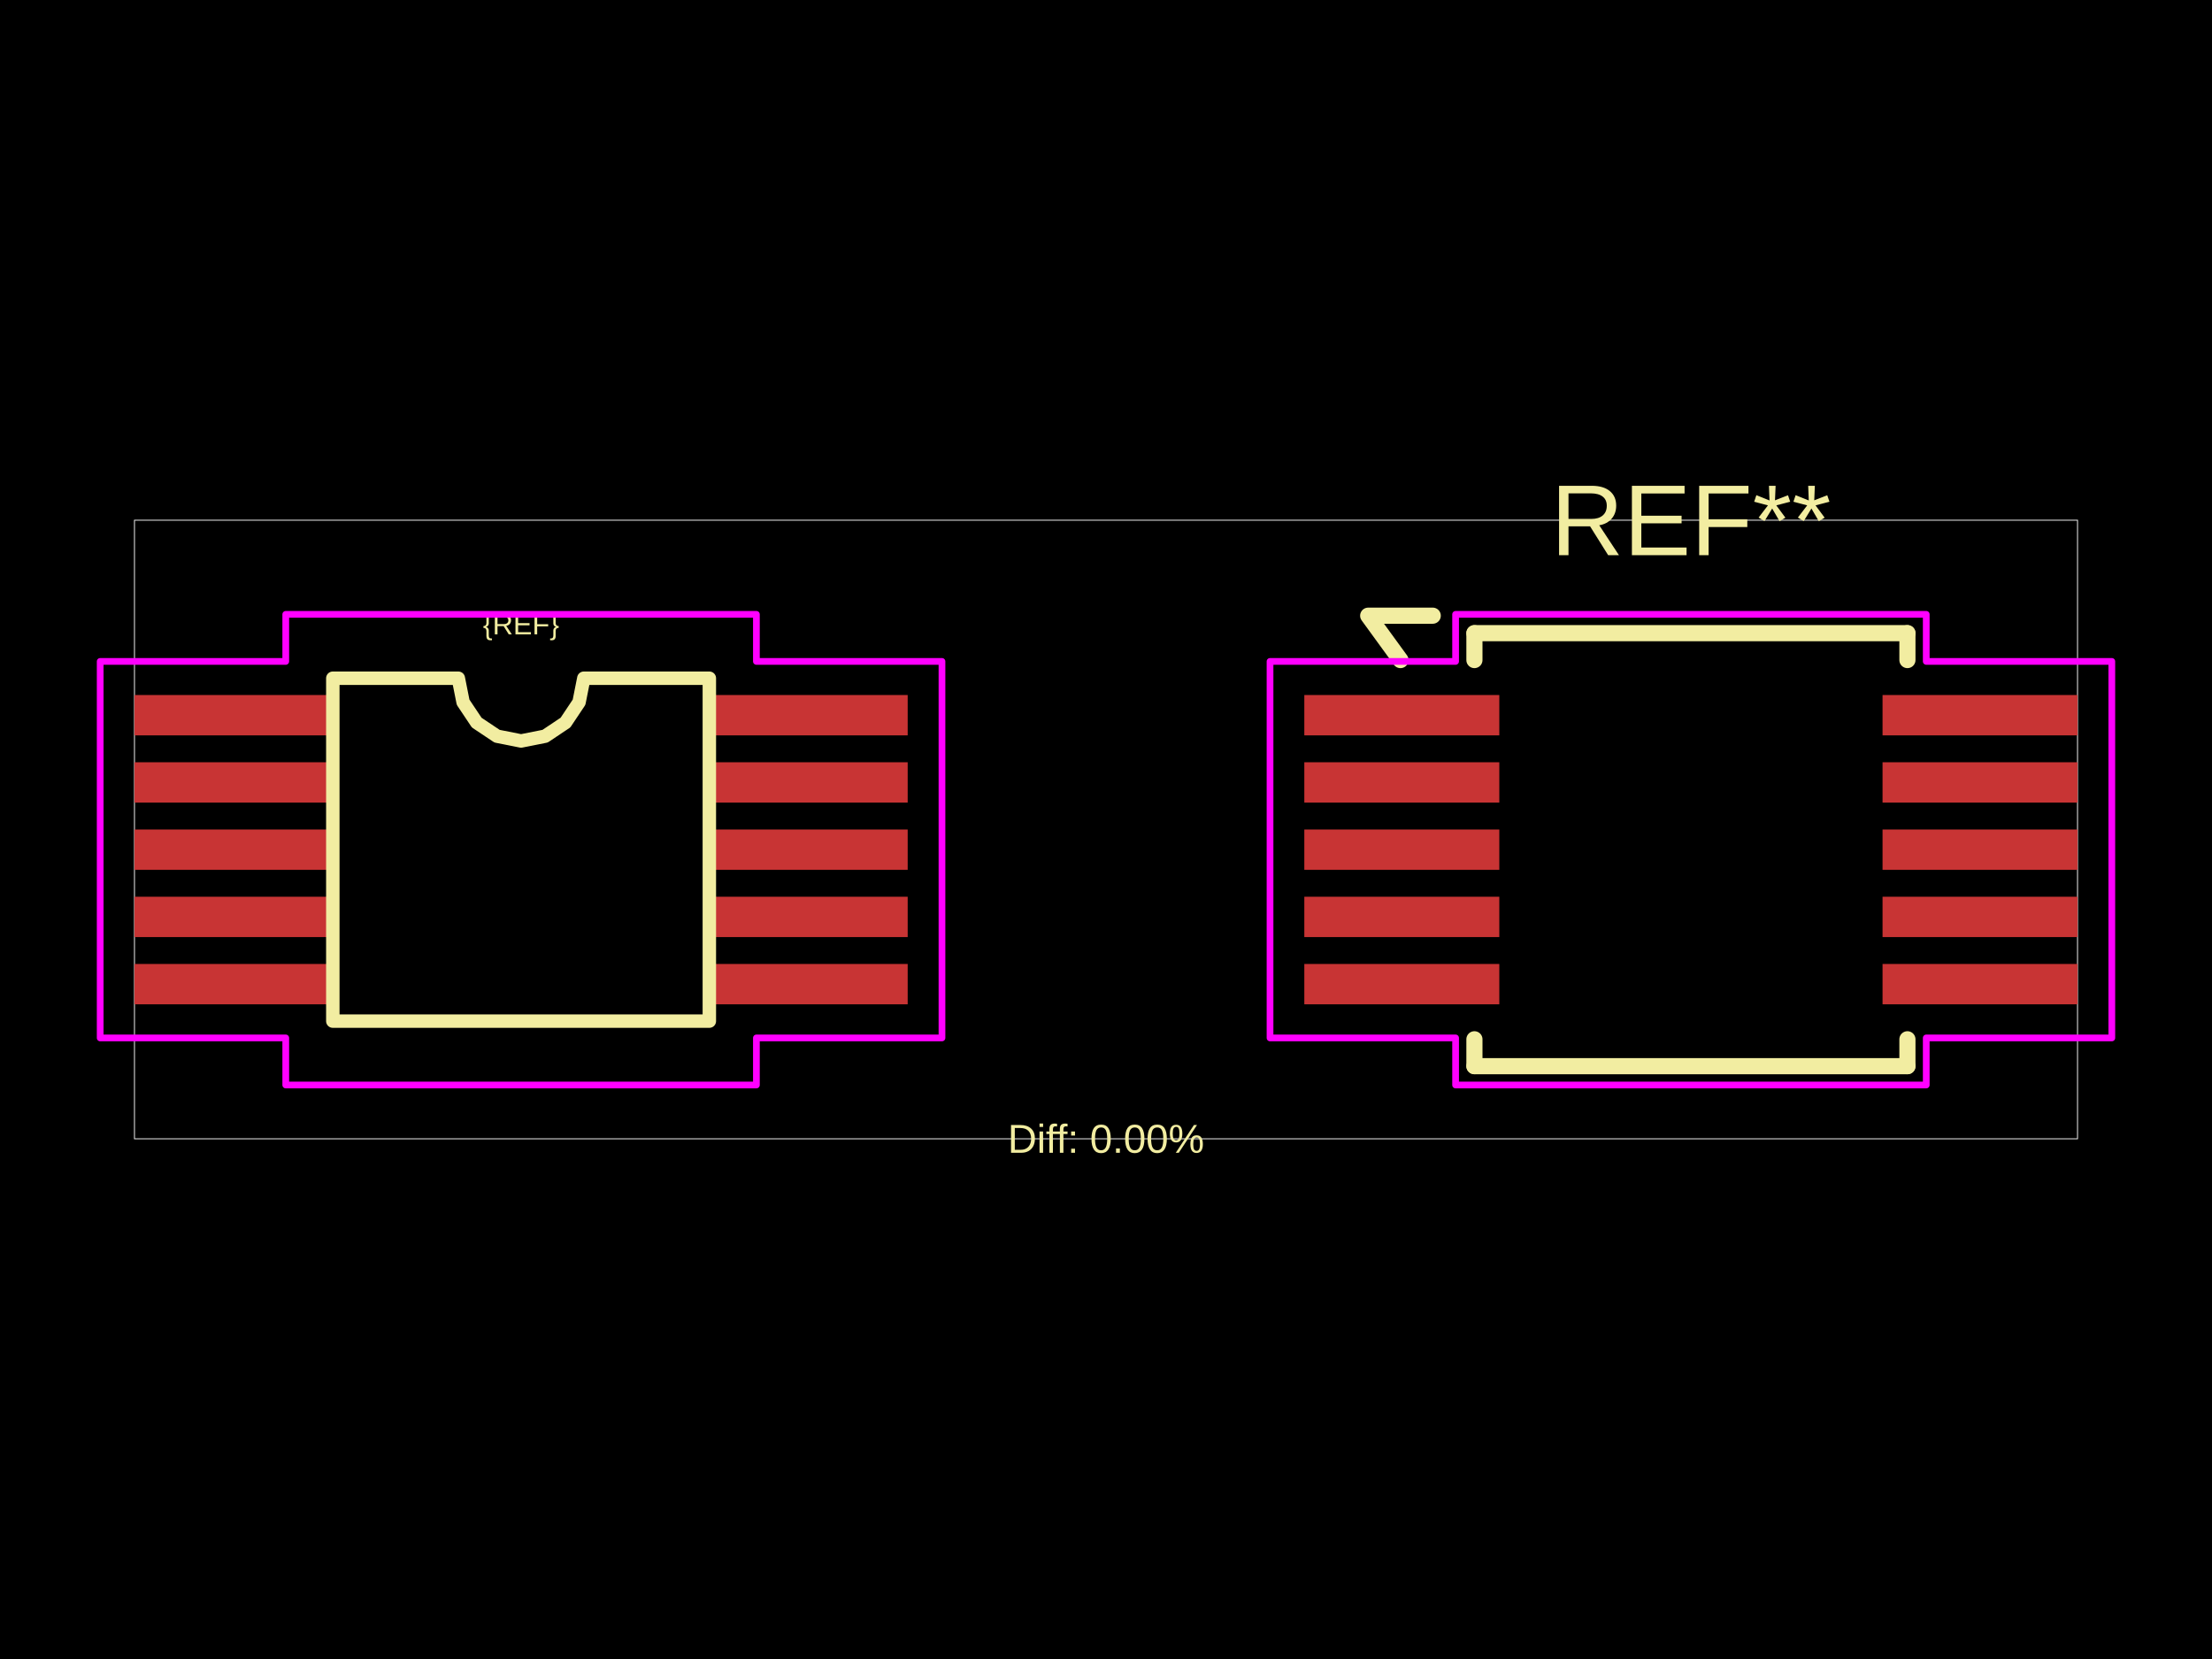
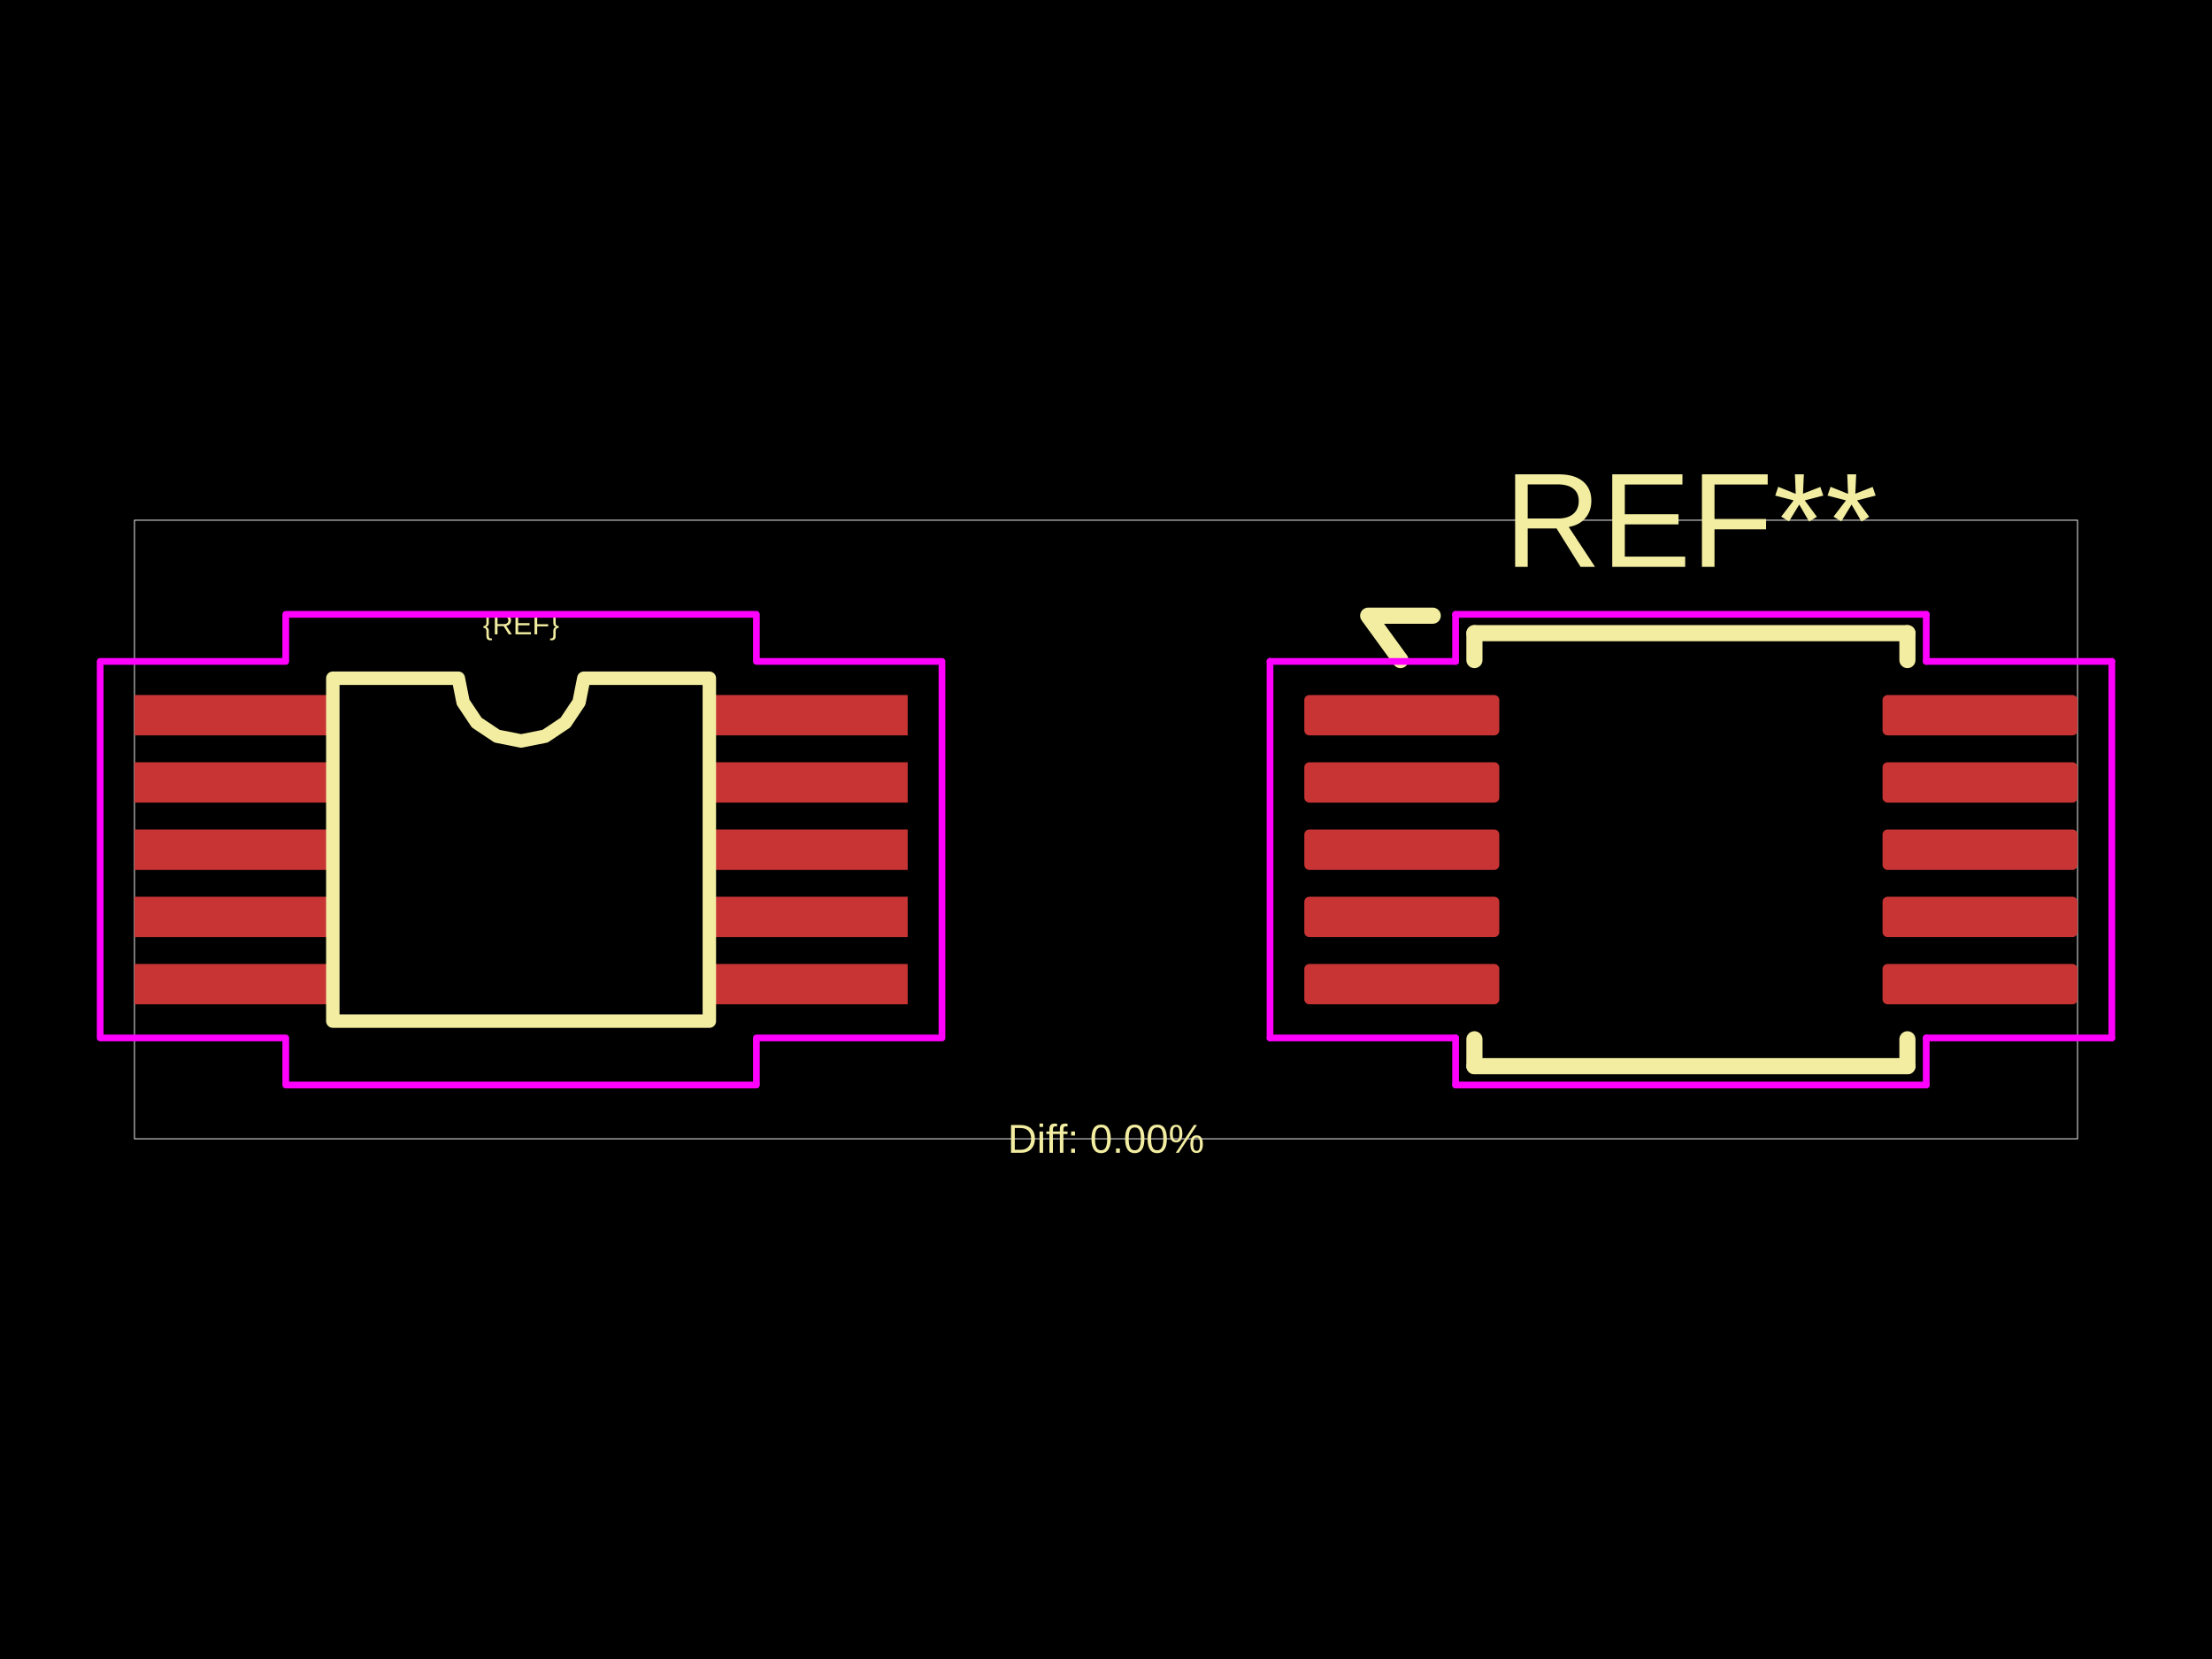
<svg xmlns="http://www.w3.org/2000/svg" width="800" height="600">
  <style />
  <rect class="boundary" x="0" y="0" fill="#000" width="800" height="600" data-type="pcb_background" data-pcb-layer="global" />
  <rect class="pcb-boundary" fill="none" stroke="#fff" stroke-width="0.3" x="48.633" y="188.143" width="702.733" height="223.714" data-type="pcb_boundary" data-pcb-layer="global" />
  <rect class="pcb-pad" fill="rgb(200, 52, 52)" x="48.633" y="251.367" width="70.519" height="14.59" data-type="pcb_smtpad" data-pcb-layer="top" />
  <rect class="pcb-pad" fill="rgb(200, 52, 52)" x="48.633" y="275.683" width="70.519" height="14.59" data-type="pcb_smtpad" data-pcb-layer="top" />
  <rect class="pcb-pad" fill="rgb(200, 52, 52)" x="48.633" y="300" width="70.519" height="14.59" data-type="pcb_smtpad" data-pcb-layer="top" />
  <rect class="pcb-pad" fill="rgb(200, 52, 52)" x="48.633" y="324.317" width="70.519" height="14.59" data-type="pcb_smtpad" data-pcb-layer="top" />
  <rect class="pcb-pad" fill="rgb(200, 52, 52)" x="48.633" y="348.633" width="70.519" height="14.59" data-type="pcb_smtpad" data-pcb-layer="top" />
  <rect class="pcb-pad" fill="rgb(200, 52, 52)" x="257.757" y="348.633" width="70.519" height="14.59" data-type="pcb_smtpad" data-pcb-layer="top" />
  <rect class="pcb-pad" fill="rgb(200, 52, 52)" x="257.757" y="324.317" width="70.519" height="14.59" data-type="pcb_smtpad" data-pcb-layer="top" />
  <rect class="pcb-pad" fill="rgb(200, 52, 52)" x="257.757" y="300" width="70.519" height="14.59" data-type="pcb_smtpad" data-pcb-layer="top" />
  <rect class="pcb-pad" fill="rgb(200, 52, 52)" x="257.757" y="275.683" width="70.519" height="14.59" data-type="pcb_smtpad" data-pcb-layer="top" />
  <rect class="pcb-pad" fill="rgb(200, 52, 52)" x="257.757" y="251.367" width="70.519" height="14.59" data-type="pcb_smtpad" data-pcb-layer="top" />
-   <rect class="pcb-pad" fill="rgb(200, 52, 52)" x="471.724" y="251.367" width="70.519" height="14.59" data-type="pcb_smtpad" data-pcb-layer="top" />
-   <rect class="pcb-pad" fill="rgb(200, 52, 52)" x="471.724" y="275.683" width="70.519" height="14.59" data-type="pcb_smtpad" data-pcb-layer="top" />
-   <rect class="pcb-pad" fill="rgb(200, 52, 52)" x="471.724" y="300" width="70.519" height="14.59" data-type="pcb_smtpad" data-pcb-layer="top" />
-   <rect class="pcb-pad" fill="rgb(200, 52, 52)" x="471.724" y="324.317" width="70.519" height="14.59" data-type="pcb_smtpad" data-pcb-layer="top" />
-   <rect class="pcb-pad" fill="rgb(200, 52, 52)" x="471.724" y="348.633" width="70.519" height="14.59" data-type="pcb_smtpad" data-pcb-layer="top" />
-   <rect class="pcb-pad" fill="rgb(200, 52, 52)" x="680.848" y="348.633" width="70.519" height="14.59" data-type="pcb_smtpad" data-pcb-layer="top" />
-   <rect class="pcb-pad" fill="rgb(200, 52, 52)" x="680.848" y="324.317" width="70.519" height="14.59" data-type="pcb_smtpad" data-pcb-layer="top" />
-   <rect class="pcb-pad" fill="rgb(200, 52, 52)" x="680.848" y="300" width="70.519" height="14.59" data-type="pcb_smtpad" data-pcb-layer="top" />
-   <rect class="pcb-pad" fill="rgb(200, 52, 52)" x="680.848" y="275.683" width="70.519" height="14.59" data-type="pcb_smtpad" data-pcb-layer="top" />
-   <rect class="pcb-pad" fill="rgb(200, 52, 52)" x="680.848" y="251.367" width="70.519" height="14.59" data-type="pcb_smtpad" data-pcb-layer="top" />
+   <rect class="pcb-pad" fill="rgb(200, 52, 52)" x="471.724" y="251.367" width="70.519" height="14.59" data-type="pcb_smtpad" data-pcb-layer="top" rx="1.824" ry="1.824" />
+   <rect class="pcb-pad" fill="rgb(200, 52, 52)" x="471.724" y="275.683" width="70.519" height="14.59" data-type="pcb_smtpad" data-pcb-layer="top" rx="1.824" ry="1.824" />
+   <rect class="pcb-pad" fill="rgb(200, 52, 52)" x="471.724" y="300" width="70.519" height="14.59" data-type="pcb_smtpad" data-pcb-layer="top" rx="1.824" ry="1.824" />
+   <rect class="pcb-pad" fill="rgb(200, 52, 52)" x="471.724" y="324.317" width="70.519" height="14.59" data-type="pcb_smtpad" data-pcb-layer="top" rx="1.824" ry="1.824" />
+   <rect class="pcb-pad" fill="rgb(200, 52, 52)" x="471.724" y="348.633" width="70.519" height="14.59" data-type="pcb_smtpad" data-pcb-layer="top" rx="1.824" ry="1.824" />
+   <rect class="pcb-pad" fill="rgb(200, 52, 52)" x="680.848" y="348.633" width="70.519" height="14.59" data-type="pcb_smtpad" data-pcb-layer="top" rx="1.824" ry="1.824" />
+   <rect class="pcb-pad" fill="rgb(200, 52, 52)" x="680.848" y="324.317" width="70.519" height="14.59" data-type="pcb_smtpad" data-pcb-layer="top" rx="1.824" ry="1.824" />
+   <rect class="pcb-pad" fill="rgb(200, 52, 52)" x="680.848" y="300" width="70.519" height="14.59" data-type="pcb_smtpad" data-pcb-layer="top" rx="1.824" ry="1.824" />
+   <rect class="pcb-pad" fill="rgb(200, 52, 52)" x="680.848" y="275.683" width="70.519" height="14.59" data-type="pcb_smtpad" data-pcb-layer="top" rx="1.824" ry="1.824" />
+   <rect class="pcb-pad" fill="rgb(200, 52, 52)" x="680.848" y="251.367" width="70.519" height="14.59" data-type="pcb_smtpad" data-pcb-layer="top" rx="1.824" ry="1.824" />
  <path class="pcb-silkscreen pcb-silkscreen-top" d="M 120.368 369.303 L 120.368 245.287 L 165.759 245.287 L 167.487 253.973 L 172.406 261.336 L 179.769 266.255 L 188.455 267.983 L 197.14 266.255 L 204.503 261.336 L 209.423 253.973 L 211.15 245.287 L 256.542 245.287 L 256.542 369.303 L 120.368 369.303 Z" fill="none" stroke="#f2eda1" stroke-width="4.863" stroke-linecap="round" stroke-linejoin="round" data-pcb-component-id="" data-pcb-silkscreen-path-id="silkscreen_path_1" data-type="pcb_silkscreen_path" data-pcb-layer="top" />
  <text x="0" y="0" dx="0" dy="0" fill="#f2eda1" font-family="Arial, sans-serif" font-size="10.335" text-anchor="middle" dominant-baseline="central" transform="matrix(1,0,0,1,188.4547,225.834)" class="pcb-silkscreen-text pcb-silkscreen-top" data-pcb-silkscreen-text-id="pcb_component_1" stroke="none" data-type="pcb_silkscreen_text" data-pcb-layer="top">{REF}</text>
+   <text x="0" y="0" dx="0" dy="0" fill="#f2eda1" font-family="Arial, sans-serif" font-size="48.633" text-anchor="middle" dominant-baseline="central" transform="matrix(1,0,0,1,611.5453,188.143)" class="pcb-silkscreen-text pcb-silkscreen-top" data-pcb-silkscreen-text-id="pcb_component_0" stroke="none" data-type="pcb_silkscreen_text" data-pcb-layer="top">REF**</text>
  <path class="pcb-silkscreen pcb-silkscreen-top" d="M 533.245 228.995 L 689.845 228.995" fill="none" stroke="#f2eda1" stroke-width="5.836" stroke-linecap="round" stroke-linejoin="round" data-pcb-component-id="pcb_component_0" data-pcb-silkscreen-path-id="pcb_silkscreen_path_0" data-type="pcb_silkscreen_path" data-pcb-layer="top" />
  <path class="pcb-silkscreen pcb-silkscreen-top" d="M 533.245 238.722 L 533.245 228.995" fill="none" stroke="#f2eda1" stroke-width="5.836" stroke-linecap="round" stroke-linejoin="round" data-pcb-component-id="pcb_component_0" data-pcb-silkscreen-path-id="pcb_silkscreen_path_1" data-type="pcb_silkscreen_path" data-pcb-layer="top" />
  <path class="pcb-silkscreen pcb-silkscreen-top" d="M 533.245 385.595 L 533.245 375.868" fill="none" stroke="#f2eda1" stroke-width="5.836" stroke-linecap="round" stroke-linejoin="round" data-pcb-component-id="pcb_component_0" data-pcb-silkscreen-path-id="pcb_silkscreen_path_2" data-type="pcb_silkscreen_path" data-pcb-layer="top" />
  <path class="pcb-silkscreen pcb-silkscreen-top" d="M 689.845 228.995 L 689.845 238.722" fill="none" stroke="#f2eda1" stroke-width="5.836" stroke-linecap="round" stroke-linejoin="round" data-pcb-component-id="pcb_component_0" data-pcb-silkscreen-path-id="pcb_silkscreen_path_3" data-type="pcb_silkscreen_path" data-pcb-layer="top" />
  <path class="pcb-silkscreen pcb-silkscreen-top" d="M 689.845 375.868 L 689.845 385.595" fill="none" stroke="#f2eda1" stroke-width="5.836" stroke-linecap="round" stroke-linejoin="round" data-pcb-component-id="pcb_component_0" data-pcb-silkscreen-path-id="pcb_silkscreen_path_4" data-type="pcb_silkscreen_path" data-pcb-layer="top" />
  <path class="pcb-silkscreen pcb-silkscreen-top" d="M 689.845 385.595 L 533.245 385.595" fill="none" stroke="#f2eda1" stroke-width="5.836" stroke-linecap="round" stroke-linejoin="round" data-pcb-component-id="pcb_component_0" data-pcb-silkscreen-path-id="pcb_silkscreen_path_5" data-type="pcb_silkscreen_path" data-pcb-layer="top" />
  <path class="pcb-silkscreen pcb-silkscreen-top" d="M 506.497 238.722 L 494.825 222.673 L 518.169 222.673" fill="none" stroke="#f2eda1" stroke-width="5.836" stroke-linecap="round" stroke-linejoin="round" data-pcb-component-id="pcb_component_0" data-pcb-silkscreen-path-id="pcb_silkscreen_path_6" data-type="pcb_silkscreen_path" data-pcb-layer="top" />
-   <text x="0" y="0" dx="0" dy="0" fill="#f2eda1" font-family="Arial, sans-serif" font-size="36.475" text-anchor="middle" dominant-baseline="central" transform="matrix(1,0,0,1,611.5453,188.143)" class="pcb-silkscreen-text pcb-silkscreen-top" data-pcb-silkscreen-text-id="pcb_component_0" stroke="none" data-type="pcb_silkscreen_text" data-pcb-layer="top">REF**</text>
  <text x="0" y="0" dx="0" dy="0" fill="#f2eda1" font-family="Arial, sans-serif" font-size="14.59" text-anchor="middle" dominant-baseline="central" transform="matrix(1,0,0,1,400,411.857)" class="pcb-silkscreen-text pcb-silkscreen-top" data-pcb-silkscreen-text-id="" stroke="none" data-type="pcb_silkscreen_text" data-pcb-layer="top">Diff: 0.00%</text>
  <polygon points="36.232,239.208 103.346,239.208 103.346,222.186 273.563,222.186 273.563,239.208 340.677,239.208 340.677,375.382 273.563,375.382 273.563,392.404 103.346,392.404 103.346,375.382 36.232,375.382" class="pcb-courtyard-outline pcb-courtyard-top" data-pcb-courtyard-outline-id="" data-type="pcb_courtyard_outline" data-pcb-layer="top" fill="none" stroke="#FF00FF" stroke-width="2.432" stroke-linejoin="round" />
-   <polygon points="459.323,239.208 526.437,239.208 526.437,222.186 696.654,222.186 696.654,239.208 763.768,239.208 763.768,375.382 696.654,375.382 696.654,392.404 526.437,392.404 526.437,375.382 459.323,375.382" class="pcb-courtyard-outline pcb-courtyard-top" data-pcb-courtyard-outline-id="pcb_courtyard_outline_0" data-type="pcb_courtyard_outline" data-pcb-layer="top" fill="none" stroke="#FF00FF" stroke-width="2.432" stroke-linejoin="round" />
+   <polygon points="459.323,239.208 526.437,239.208" class="pcb-courtyard-outline pcb-courtyard-top" data-pcb-courtyard-outline-id="pcb_courtyard_outline_0" data-type="pcb_courtyard_outline" data-pcb-layer="top" fill="none" stroke="#FF00FF" stroke-width="2.432" stroke-linejoin="round" />
+   <polygon points="459.323,375.382 459.323,239.208" class="pcb-courtyard-outline pcb-courtyard-top" data-pcb-courtyard-outline-id="pcb_courtyard_outline_1" data-type="pcb_courtyard_outline" data-pcb-layer="top" fill="none" stroke="#FF00FF" stroke-width="2.432" stroke-linejoin="round" />
+   <polygon points="526.437,222.186 696.654,222.186" class="pcb-courtyard-outline pcb-courtyard-top" data-pcb-courtyard-outline-id="pcb_courtyard_outline_2" data-type="pcb_courtyard_outline" data-pcb-layer="top" fill="none" stroke="#FF00FF" stroke-width="2.432" stroke-linejoin="round" />
+   <polygon points="526.437,239.208 526.437,222.186" class="pcb-courtyard-outline pcb-courtyard-top" data-pcb-courtyard-outline-id="pcb_courtyard_outline_3" data-type="pcb_courtyard_outline" data-pcb-layer="top" fill="none" stroke="#FF00FF" stroke-width="2.432" stroke-linejoin="round" />
+   <polygon points="526.437,375.382 459.323,375.382" class="pcb-courtyard-outline pcb-courtyard-top" data-pcb-courtyard-outline-id="pcb_courtyard_outline_4" data-type="pcb_courtyard_outline" data-pcb-layer="top" fill="none" stroke="#FF00FF" stroke-width="2.432" stroke-linejoin="round" />
+   <polygon points="526.437,392.404 526.437,375.382" class="pcb-courtyard-outline pcb-courtyard-top" data-pcb-courtyard-outline-id="pcb_courtyard_outline_5" data-type="pcb_courtyard_outline" data-pcb-layer="top" fill="none" stroke="#FF00FF" stroke-width="2.432" stroke-linejoin="round" />
+   <polygon points="696.654,222.186 696.654,239.208" class="pcb-courtyard-outline pcb-courtyard-top" data-pcb-courtyard-outline-id="pcb_courtyard_outline_6" data-type="pcb_courtyard_outline" data-pcb-layer="top" fill="none" stroke="#FF00FF" stroke-width="2.432" stroke-linejoin="round" />
+   <polygon points="696.654,239.208 763.768,239.208" class="pcb-courtyard-outline pcb-courtyard-top" data-pcb-courtyard-outline-id="pcb_courtyard_outline_7" data-type="pcb_courtyard_outline" data-pcb-layer="top" fill="none" stroke="#FF00FF" stroke-width="2.432" stroke-linejoin="round" />
+   <polygon points="696.654,375.382 696.654,392.404" class="pcb-courtyard-outline pcb-courtyard-top" data-pcb-courtyard-outline-id="pcb_courtyard_outline_8" data-type="pcb_courtyard_outline" data-pcb-layer="top" fill="none" stroke="#FF00FF" stroke-width="2.432" stroke-linejoin="round" />
+   <polygon points="696.654,392.404 526.437,392.404" class="pcb-courtyard-outline pcb-courtyard-top" data-pcb-courtyard-outline-id="pcb_courtyard_outline_9" data-type="pcb_courtyard_outline" data-pcb-layer="top" fill="none" stroke="#FF00FF" stroke-width="2.432" stroke-linejoin="round" />
+   <polygon points="763.768,239.208 763.768,375.382" class="pcb-courtyard-outline pcb-courtyard-top" data-pcb-courtyard-outline-id="pcb_courtyard_outline_10" data-type="pcb_courtyard_outline" data-pcb-layer="top" fill="none" stroke="#FF00FF" stroke-width="2.432" stroke-linejoin="round" />
+   <polygon points="763.768,375.382 696.654,375.382" class="pcb-courtyard-outline pcb-courtyard-top" data-pcb-courtyard-outline-id="pcb_courtyard_outline_11" data-type="pcb_courtyard_outline" data-pcb-layer="top" fill="none" stroke="#FF00FF" stroke-width="2.432" stroke-linejoin="round" />
</svg>
